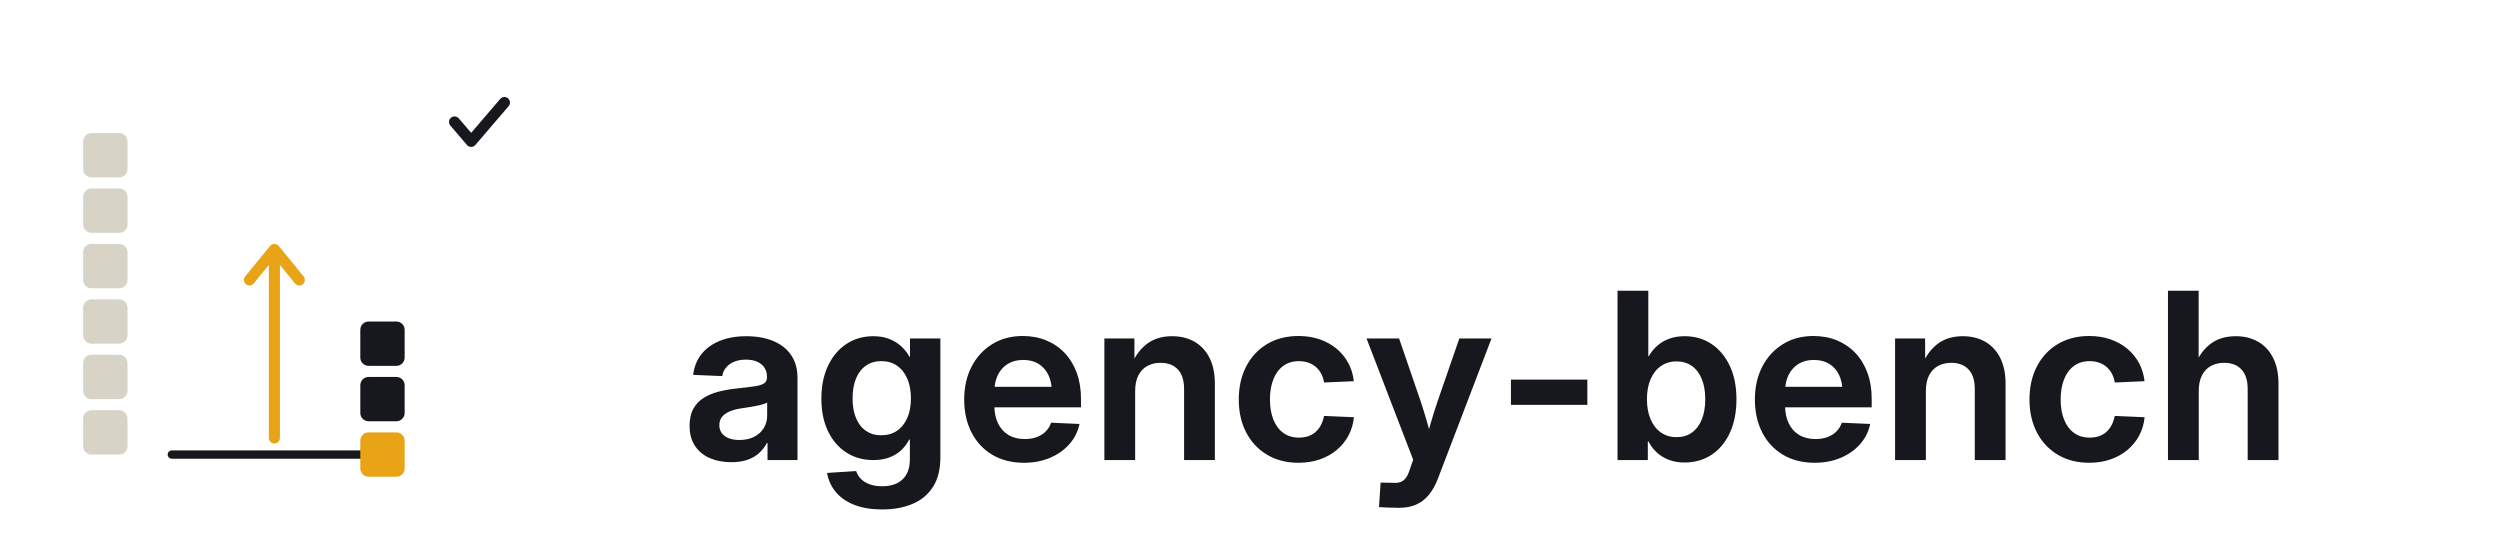
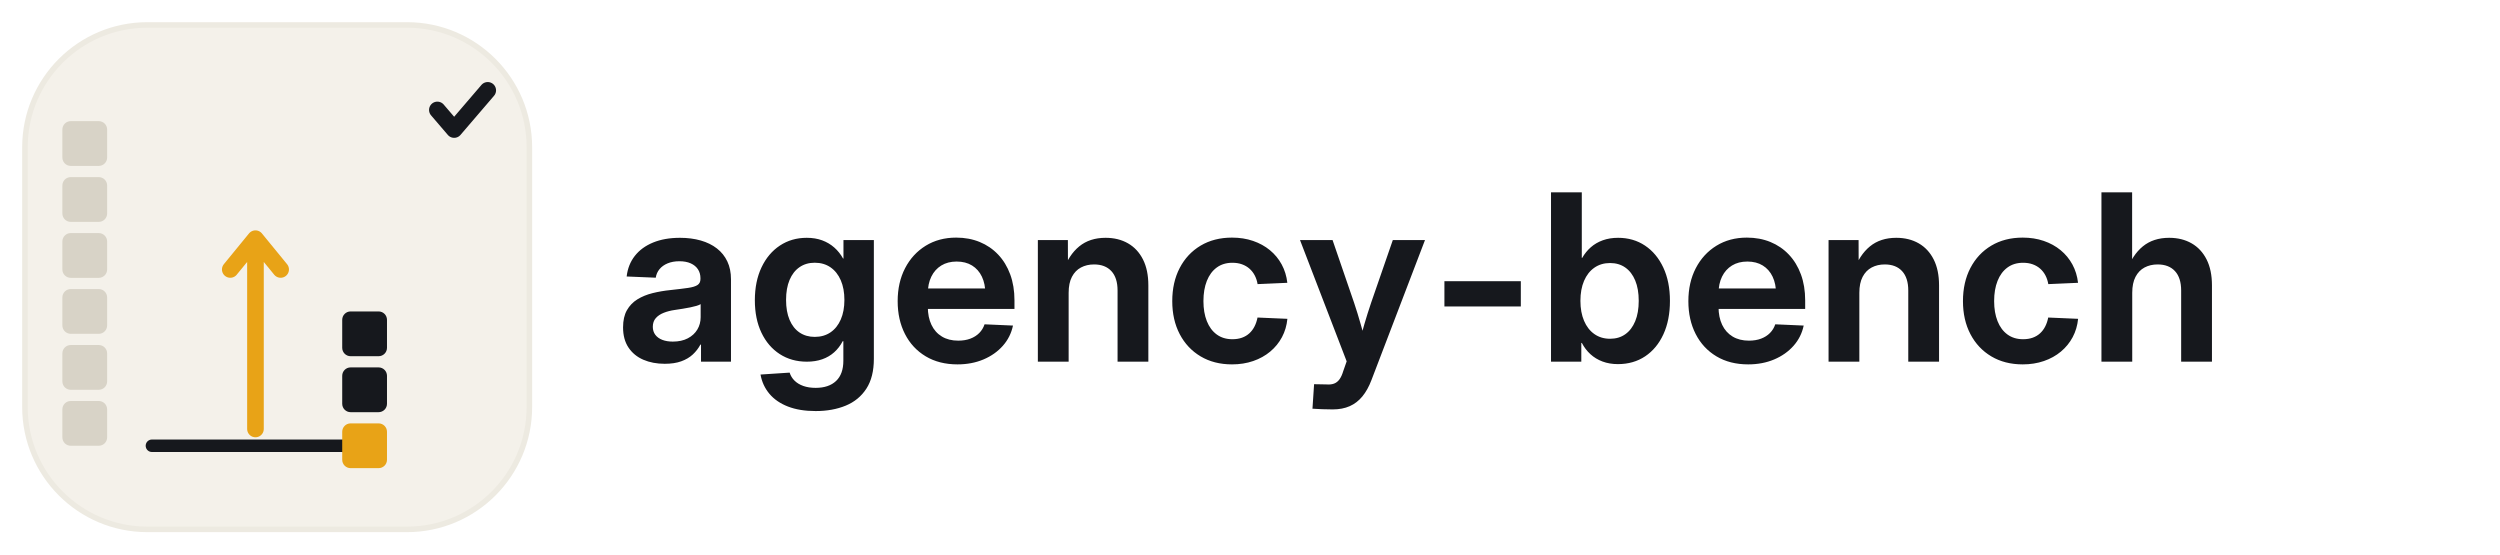
<svg xmlns="http://www.w3.org/2000/svg" viewBox="0 0 902 200" width="902" height="200" role="img" aria-labelledby="t">
  <style>
  .cube { animation: settle 4.8s cubic-bezier(.5,0,.2,1) infinite; }
  .c2 { animation-delay: .12s; } .c3 { animation-delay: .24s; }
  @keyframes settle {
    0% { transform: translateY(-46px); opacity: 0; }
    18%, 88% { transform: translateY(0); opacity: 1; }
    100% { transform: translateY(-46px); opacity: 0; }
  }
  .drop { animation: dropfade 4.8s ease infinite; }
  @keyframes dropfade { 0%, 10% { opacity: 0; } 25%, 80% { opacity: 1; } 95%, 100% { opacity: 0; } }
  .check { animation: checkpulse 4.8s ease infinite; }
  @keyframes checkpulse { 0%, 18% { opacity: .25; } 30%, 85% { opacity: 1; } 100% { opacity: .25; } }

  @media (prefers-reduced-motion: reduce) {
  .cube, .drop, .check { animation: none; }
  }
</style>
-   <g class="mark">
-     <rect x="30" y="48" width="16" height="16" rx="3" fill="#D8D3C7" />
-     <rect x="30" y="68" width="16" height="16" rx="3" fill="#D8D3C7" />
-     <rect x="30" y="88" width="16" height="16" rx="3" fill="#D8D3C7" />
-     <rect x="30" y="108" width="16" height="16" rx="3" fill="#D8D3C7" />
-     <rect x="30" y="128" width="16" height="16" rx="3" fill="#D8D3C7" />
-     <rect x="30" y="148" width="16" height="16" rx="3" fill="#D8D3C7" />
-     <path d="M 62 164 h 74" stroke="#16181D" stroke-width="3" stroke-linecap="round" />
-     <path class="drop" d="M 99 158 v -68 m 0 0 l -9 11 m 9 -11 l 9 11" fill="none" stroke="#E8A317" stroke-width="4" stroke-linecap="round" stroke-linejoin="round" />
-     <rect class="cube c1" x="130" y="116" width="16" height="16" rx="3" fill="#16181D" />
-     <rect class="cube c2" x="130" y="136" width="16" height="16" rx="3" fill="#16181D" />
-     <rect class="cube c3" x="130" y="156" width="16" height="16" rx="3" fill="#E8A317" />
-     <path class="check" d="M 164 44 l 6 7 l 12 -14" fill="none" stroke="#16181D" stroke-width="4" stroke-linecap="round" stroke-linejoin="round" />
+   <rect x="9" y="9" width="182" height="182" rx="44.16" fill="#F4F1EA" stroke="#EDEAE1" stroke-width="2" />
+   <g transform="translate(-7.79 -4.76) scale(1.0097)">
+     <g class="mark">
+       <rect x="30" y="48" width="16" height="16" rx="3" fill="#D8D3C7" />
+       <rect x="30" y="68" width="16" height="16" rx="3" fill="#D8D3C7" />
+       <rect x="30" y="88" width="16" height="16" rx="3" fill="#D8D3C7" />
+       <rect x="30" y="108" width="16" height="16" rx="3" fill="#D8D3C7" />
+       <rect x="30" y="128" width="16" height="16" rx="3" fill="#D8D3C7" />
+       <rect x="30" y="148" width="16" height="16" rx="3" fill="#D8D3C7" />
+       <path d="M 62 164 h 74" stroke="#16181D" stroke-width="4.46" stroke-linecap="round" />
+       <path class="drop" d="M 99 158 v -68 m 0 0 l -9 11 m 9 -11 l 9 11" fill="none" stroke="#E8A317" stroke-width="5.94" stroke-linecap="round" stroke-linejoin="round" />
+       <rect class="cube c1" x="130" y="116" width="16" height="16" rx="3" fill="#16181D" />
+       <rect class="cube c2" x="130" y="136" width="16" height="16" rx="3" fill="#16181D" />
+       <rect class="cube c3" x="130" y="156" width="16" height="16" rx="3" fill="#E8A317" />
+       <path class="check" d="M 164 44 l 6 7 l 12 -14" fill="none" stroke="#16181D" stroke-width="5.94" stroke-linecap="round" stroke-linejoin="round" />
+     </g>
  </g>
-   <g transform="translate(246 166)">
+   <g transform="translate(222.0 130.5)">
    <path d="M17.837 0.757Q13.503 0.757 10.11 -0.71Q6.717 -2.178 4.759 -5.107Q2.801 -8.035 2.801 -12.392Q2.801 -16.126 4.191 -18.573Q5.58 -21.02 7.972 -22.495Q10.364 -23.971 13.444 -24.738Q16.524 -25.505 19.873 -25.844Q23.873 -26.276 26.251 -26.623Q28.629 -26.97 29.676 -27.673Q30.723 -28.375 30.723 -29.838V-30.121Q30.723 -31.966 29.822 -33.336Q28.922 -34.707 27.226 -35.476Q25.53 -36.244 23.122 -36.244Q20.698 -36.244 18.864 -35.476Q17.03 -34.708 15.938 -33.37Q14.846 -32.032 14.598 -30.308L4.098 -30.745Q4.598 -35.055 7.044 -38.174Q9.489 -41.294 13.634 -42.996Q17.779 -44.698 23.34 -44.698Q27.447 -44.698 30.835 -43.728Q34.224 -42.757 36.664 -40.858Q39.105 -38.959 40.422 -36.173Q41.739 -33.387 41.739 -29.752V0.0H30.924V-6.167H30.702Q29.643 -4.16 27.948 -2.593Q26.253 -1.026 23.773 -0.134Q21.292 0.757 17.837 0.757ZM20.735 -7.252Q23.911 -7.252 26.164 -8.435Q28.416 -9.619 29.605 -11.611Q30.794 -13.602 30.794 -16.053V-20.767Q30.286 -20.444 29.316 -20.152Q28.346 -19.86 27.06 -19.601Q25.774 -19.342 24.335 -19.109Q22.897 -18.876 21.467 -18.667Q19.275 -18.357 17.472 -17.645Q15.669 -16.933 14.602 -15.713Q13.534 -14.494 13.534 -12.589Q13.534 -10.907 14.435 -9.708Q15.336 -8.51 16.954 -7.881Q18.572 -7.252 20.735 -7.252Z M72.299 17.81Q66.473 17.81 62.278 16.172Q58.082 14.535 55.595 11.569Q53.109 8.604 52.395 4.634L62.903 3.942Q63.419 5.603 64.668 6.838Q65.918 8.073 67.838 8.756Q69.758 9.44 72.291 9.44Q77.015 9.44 79.648 6.96Q82.282 4.48 82.282 -0.351V-7.404H82.048Q80.829 -5.058 78.972 -3.397Q77.116 -1.735 74.652 -0.871Q72.188 -0.006 69.11 -0.006Q63.563 -0.006 59.328 -2.75Q55.092 -5.494 52.721 -10.476Q50.351 -15.458 50.351 -22.154Q50.351 -28.952 52.749 -34.022Q55.147 -39.093 59.378 -41.896Q63.609 -44.698 69.068 -44.698Q72.155 -44.698 74.627 -43.789Q77.1 -42.88 79.003 -41.2Q80.906 -39.52 82.171 -37.232H82.322V-43.878H93.288V-1.063Q93.288 5.567 90.584 9.731Q87.88 13.895 83.138 15.852Q78.396 17.81 72.299 17.81ZM71.959 -8.95Q75.241 -8.95 77.643 -10.585Q80.044 -12.219 81.353 -15.223Q82.661 -18.227 82.661 -22.285Q82.661 -26.353 81.355 -29.371Q80.049 -32.389 77.648 -34.049Q75.247 -35.708 71.959 -35.708Q68.801 -35.708 66.472 -34.106Q64.142 -32.503 62.878 -29.501Q61.613 -26.498 61.613 -22.285Q61.613 -18.078 62.88 -15.09Q64.148 -12.102 66.477 -10.526Q68.806 -8.95 71.959 -8.95Z M123.468 0.969Q116.856 0.969 112.003 -1.932Q107.15 -4.832 104.514 -9.987Q101.877 -15.141 101.877 -21.844Q101.877 -28.566 104.555 -33.735Q107.234 -38.903 111.994 -41.837Q116.755 -44.771 122.992 -44.771Q127.627 -44.771 131.474 -43.193Q135.321 -41.616 138.135 -38.644Q140.949 -35.671 142.485 -31.496Q144.021 -27.321 144.021 -22.123V-19.046H106.254V-26.432H138.549L133.515 -24.499Q133.515 -28.065 132.271 -30.676Q131.027 -33.286 128.715 -34.711Q126.404 -36.136 123.159 -36.136Q119.947 -36.136 117.617 -34.706Q115.287 -33.276 114.024 -30.696Q112.762 -28.117 112.762 -24.649V-19.752Q112.762 -16.045 114.067 -13.305Q115.371 -10.565 117.832 -9.079Q120.293 -7.592 123.725 -7.592Q126.18 -7.592 128.099 -8.313Q130.019 -9.034 131.326 -10.361Q132.632 -11.689 133.23 -13.488L143.484 -13.035Q142.614 -8.888 139.825 -5.737Q137.036 -2.587 132.831 -0.809Q128.626 0.969 123.468 0.969Z M163.565 -24.857V0.0H152.458V-43.878H163.289L163.326 -32.699H161.563Q163.594 -38.495 167.378 -41.597Q171.161 -44.698 176.895 -44.698Q181.514 -44.698 184.982 -42.706Q188.45 -40.715 190.387 -36.89Q192.324 -33.065 192.324 -27.544V0.0H181.217V-25.678Q181.217 -30.258 178.991 -32.674Q176.766 -35.091 172.726 -35.091Q170.076 -35.091 168.005 -33.988Q165.934 -32.885 164.75 -30.619Q163.565 -28.354 163.565 -24.857Z M222.513 0.969Q216.035 0.969 211.18 -1.918Q206.325 -4.805 203.638 -9.95Q200.951 -15.096 200.951 -21.855Q200.951 -28.647 203.638 -33.813Q206.325 -38.98 211.18 -41.875Q216.035 -44.771 222.513 -44.771Q226.619 -44.771 230.091 -43.584Q233.564 -42.397 236.191 -40.23Q238.818 -38.062 240.438 -35.077Q242.057 -32.092 242.47 -28.463L231.74 -27.992Q231.446 -29.722 230.707 -31.133Q229.967 -32.544 228.811 -33.564Q227.654 -34.583 226.113 -35.138Q224.572 -35.693 222.647 -35.693Q219.334 -35.693 216.996 -33.976Q214.657 -32.258 213.427 -29.151Q212.197 -26.044 212.197 -21.862Q212.197 -17.727 213.427 -14.63Q214.657 -11.532 216.993 -9.821Q219.33 -8.109 222.647 -8.109Q224.577 -8.109 226.105 -8.657Q227.633 -9.205 228.761 -10.232Q229.888 -11.259 230.628 -12.709Q231.367 -14.159 231.712 -15.935L242.491 -15.469Q242.138 -11.854 240.537 -8.853Q238.935 -5.851 236.292 -3.647Q233.648 -1.442 230.148 -0.237Q226.647 0.969 222.513 0.969Z M251.537 16.959 252.122 8.118 256.514 8.199Q258.167 8.338 259.32 7.906Q260.472 7.475 261.277 6.376Q262.083 5.277 262.635 3.418L263.877 -0.128L247.044 -43.878H258.792L266.56 -21.246Q267.849 -17.403 268.934 -13.544Q270.02 -9.685 271.111 -5.771H268.082Q269.146 -9.685 270.273 -13.558Q271.401 -17.43 272.693 -21.246L280.526 -43.878H292.136L272.808 6.664Q271.467 10.189 269.538 12.535Q267.61 14.88 264.968 16.049Q262.325 17.217 258.838 17.217Q256.937 17.217 255.056 17.142Q253.175 17.066 251.537 16.959Z M326.713 -29.041V-19.931H299.145V-29.041Z M361.75 0.873Q358.698 0.873 356.196 -0.062Q353.695 -0.996 351.816 -2.715Q349.938 -4.435 348.73 -6.779H348.537V0.0H337.604V-61.113H348.711V-37.451H348.857Q350.127 -39.671 351.971 -41.292Q353.816 -42.912 356.286 -43.805Q358.756 -44.698 361.816 -44.698Q367.311 -44.698 371.52 -41.889Q375.728 -39.079 378.121 -33.964Q380.515 -28.849 380.515 -21.947Q380.515 -15.015 378.156 -9.888Q375.798 -4.761 371.581 -1.944Q367.364 0.873 361.75 0.873ZM358.917 -8.273Q362.106 -8.273 364.414 -9.912Q366.723 -11.55 367.988 -14.618Q369.253 -17.685 369.253 -21.957Q369.253 -26.246 367.991 -29.289Q366.728 -32.333 364.42 -33.965Q362.111 -35.598 358.917 -35.598Q355.647 -35.598 353.237 -33.908Q350.827 -32.219 349.521 -29.163Q348.215 -26.106 348.215 -21.957Q348.215 -17.834 349.523 -14.753Q350.832 -11.672 353.245 -9.973Q355.657 -8.273 358.917 -8.273Z M408.754 0.969Q402.141 0.969 397.289 -1.932Q392.436 -4.832 389.8 -9.987Q387.163 -15.141 387.163 -21.844Q387.163 -28.566 389.841 -33.735Q392.52 -38.903 397.28 -41.837Q402.04 -44.771 408.278 -44.771Q412.913 -44.771 416.76 -43.193Q420.607 -41.616 423.421 -38.644Q426.235 -35.671 427.771 -31.496Q429.307 -27.321 429.307 -22.123V-19.046H391.54V-26.432H423.835L418.801 -24.499Q418.801 -28.065 417.557 -30.676Q416.313 -33.286 414.001 -34.711Q411.69 -36.136 408.445 -36.136Q405.233 -36.136 402.903 -34.706Q400.573 -33.276 399.31 -30.696Q398.048 -28.117 398.048 -24.649V-19.752Q398.048 -16.045 399.353 -13.305Q400.657 -10.565 403.118 -9.079Q405.579 -7.592 409.011 -7.592Q411.466 -7.592 413.385 -8.313Q415.305 -9.034 416.612 -10.361Q417.918 -11.689 418.516 -13.488L428.769 -13.035Q427.9 -8.888 425.111 -5.737Q422.321 -2.587 418.116 -0.809Q413.912 0.969 408.754 0.969Z M448.851 -24.857V0.0H437.744V-43.878H448.575L448.612 -32.699H446.849Q448.88 -38.495 452.664 -41.597Q456.447 -44.698 462.181 -44.698Q466.8 -44.698 470.268 -42.706Q473.736 -40.715 475.673 -36.89Q477.61 -33.065 477.61 -27.544V0.0H466.503V-25.678Q466.503 -30.258 464.277 -32.674Q462.052 -35.091 458.012 -35.091Q455.362 -35.091 453.291 -33.988Q451.22 -32.885 450.035 -30.619Q448.851 -28.354 448.851 -24.857Z M507.799 0.969Q501.321 0.969 496.466 -1.918Q491.611 -4.805 488.924 -9.95Q486.237 -15.096 486.237 -21.855Q486.237 -28.647 488.924 -33.813Q491.611 -38.98 496.466 -41.875Q501.321 -44.771 507.799 -44.771Q511.905 -44.771 515.377 -43.584Q518.85 -42.397 521.477 -40.23Q524.104 -38.062 525.724 -35.077Q527.343 -32.092 527.756 -28.463L517.026 -27.992Q516.732 -29.722 515.993 -31.133Q515.253 -32.544 514.096 -33.564Q512.94 -34.583 511.399 -35.138Q509.858 -35.693 507.933 -35.693Q504.62 -35.693 502.282 -33.976Q499.943 -32.258 498.713 -29.151Q497.483 -26.044 497.483 -21.862Q497.483 -17.727 498.713 -14.63Q499.943 -11.532 502.279 -9.821Q504.616 -8.109 507.933 -8.109Q509.863 -8.109 511.391 -8.657Q512.919 -9.205 514.047 -10.232Q515.174 -11.259 515.914 -12.709Q516.653 -14.159 516.998 -15.935L527.777 -15.469Q527.424 -11.854 525.823 -8.853Q524.221 -5.851 521.578 -3.647Q518.934 -1.442 515.434 -0.237Q511.933 0.969 507.799 0.969Z M547.31 -24.857V0.0H536.202V-61.113H547.271V-32.699H545.308Q547.339 -38.495 551.122 -41.597Q554.906 -44.698 560.64 -44.698Q565.258 -44.698 568.729 -42.706Q572.199 -40.715 574.137 -36.89Q576.074 -33.065 576.074 -27.544V0.0H564.961V-25.678Q564.961 -30.258 562.736 -32.674Q560.511 -35.091 556.471 -35.091Q553.821 -35.091 551.75 -33.988Q549.678 -32.885 548.494 -30.619Q547.31 -28.354 547.31 -24.857Z" fill="#16181D" />
  </g>
</svg>
